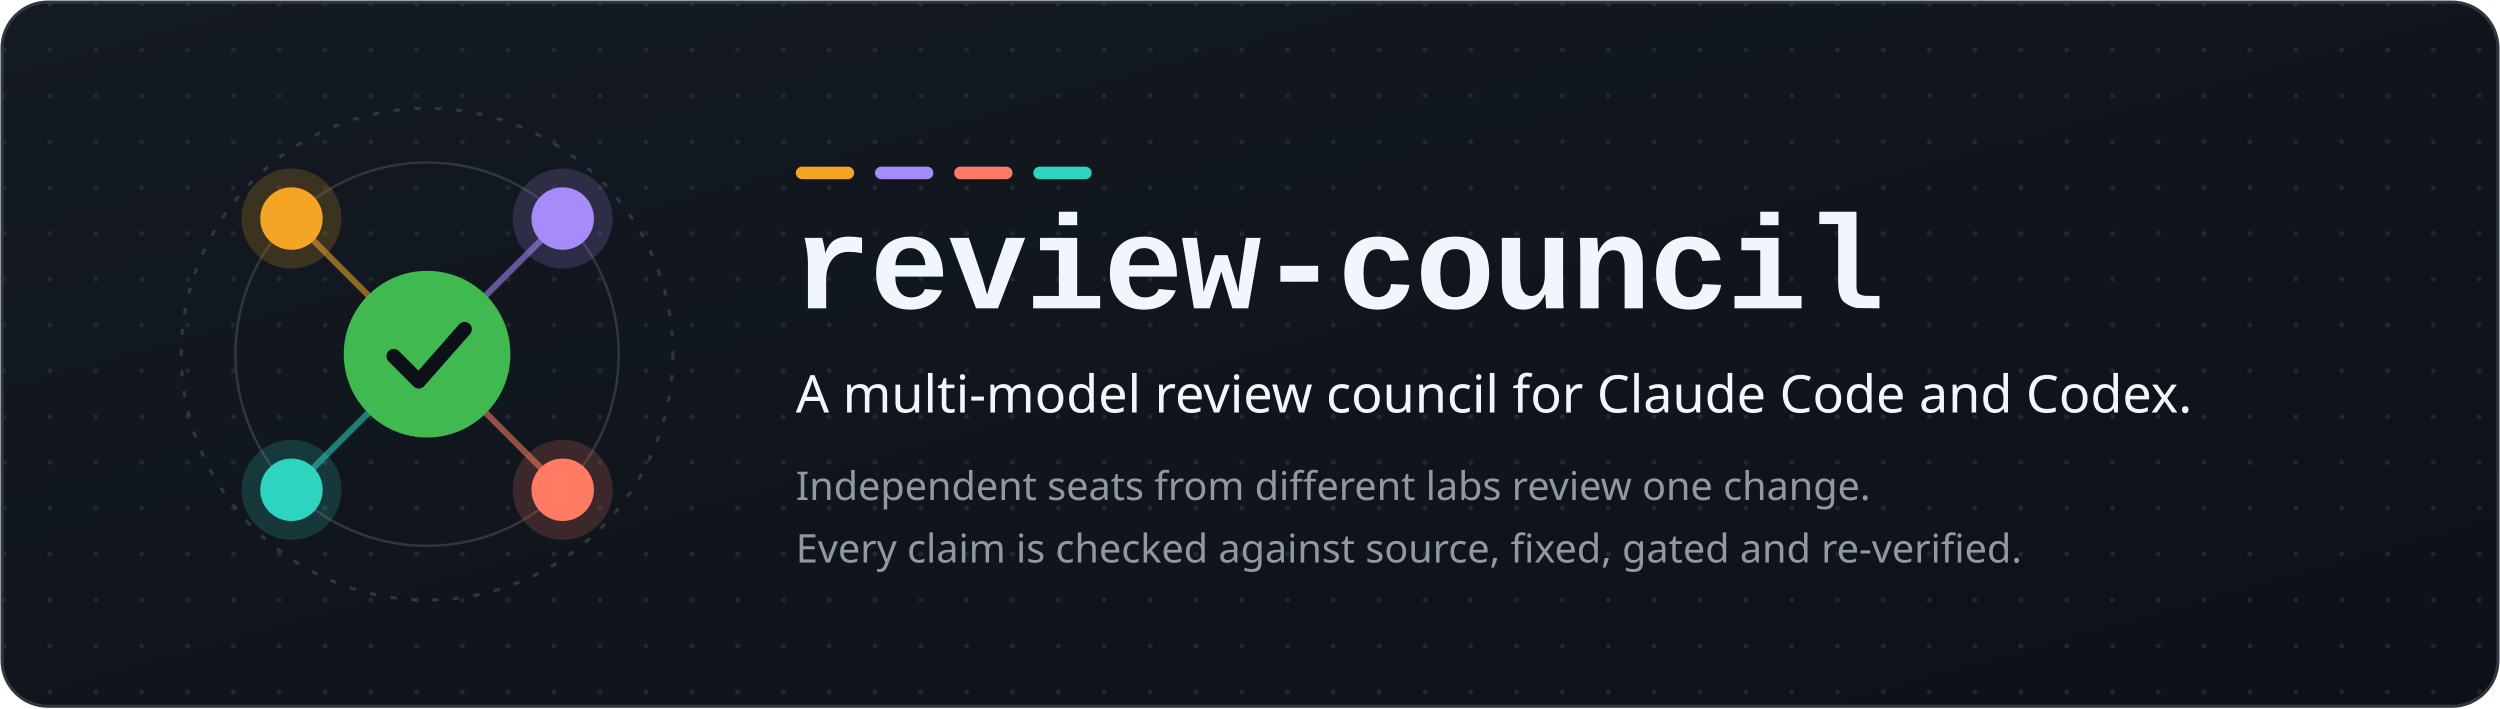
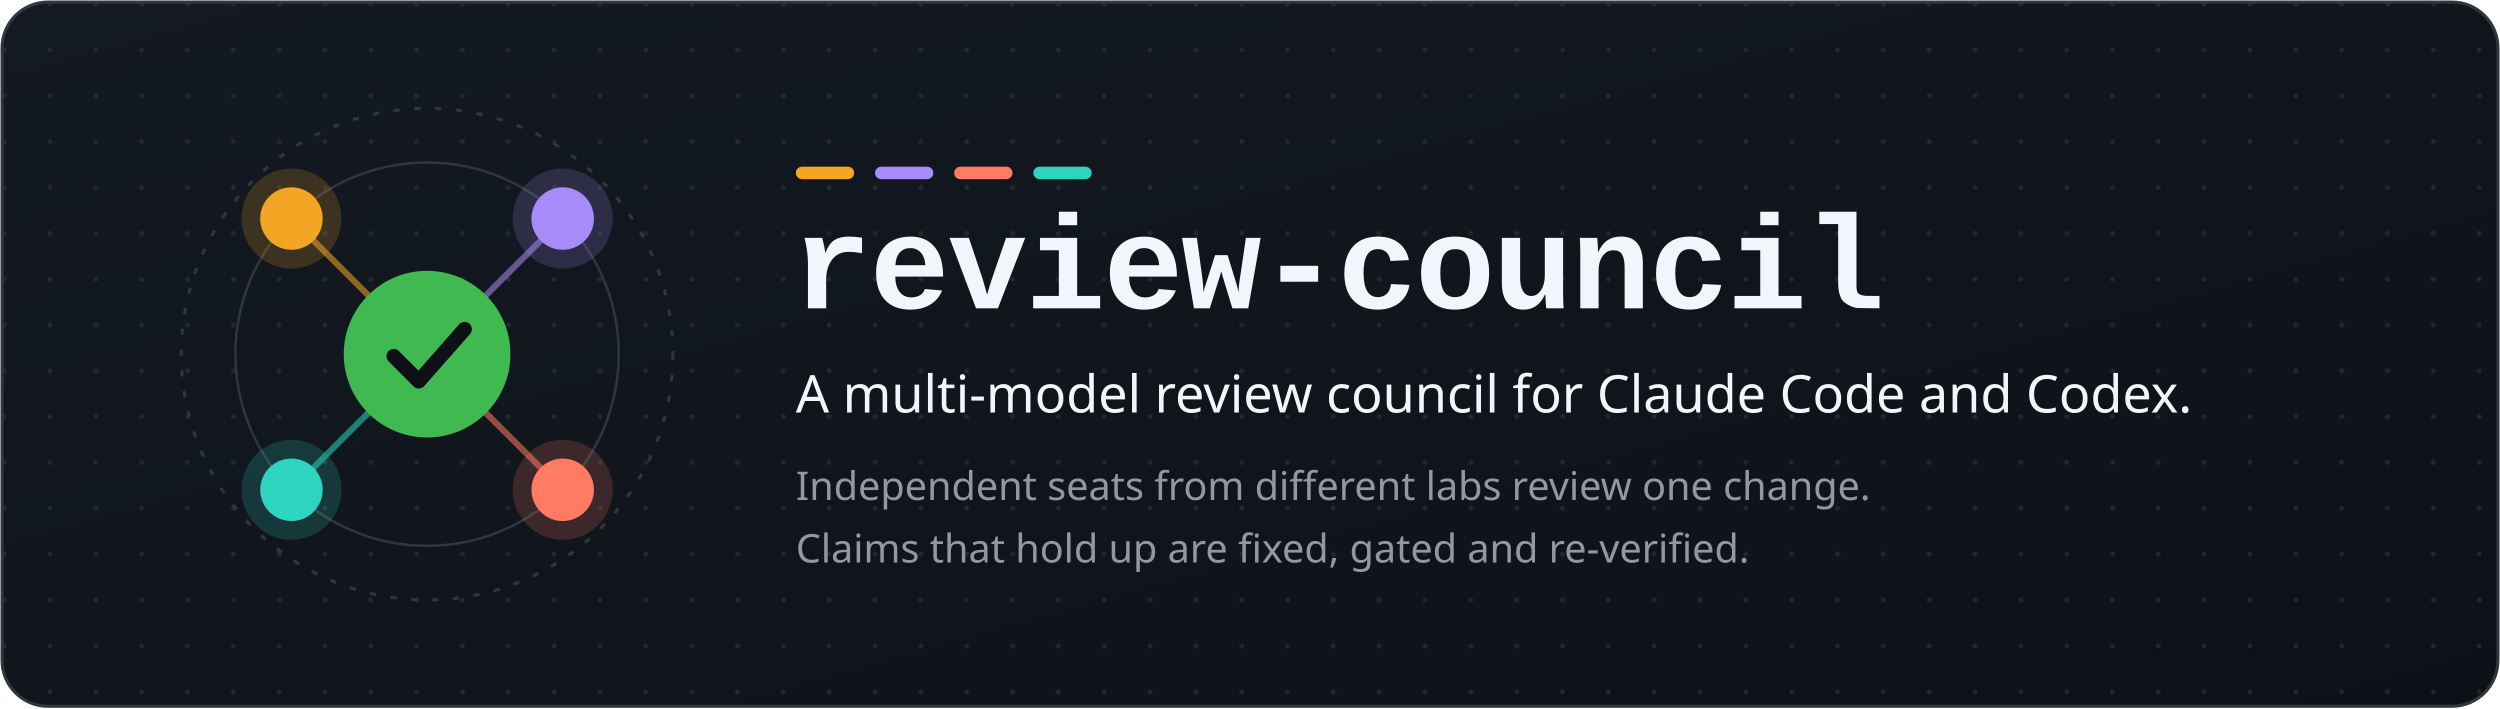
<svg xmlns="http://www.w3.org/2000/svg" viewBox="0 0 1200 340" width="1200" height="340" role="img" aria-label="review-council: a multi-model review council for Claude Code and Codex">
  <defs>
    <linearGradient id="bg" x1="0" y1="0" x2="1" y2="1">
      <stop offset="0" stop-color="#141a22" />
      <stop offset="1" stop-color="#0d1117" />
    </linearGradient>
    <pattern id="dots" width="22" height="22" patternUnits="userSpaceOnUse">
      <circle cx="2" cy="2" r="1.2" fill="#30363d" />
    </pattern>
  </defs>
  <rect x="1" y="1" width="1198" height="338" rx="22" fill="url(#bg)" stroke="#30363d" stroke-width="1.5" />
  <rect x="1" y="1" width="1198" height="338" rx="22" fill="url(#dots)" opacity="0.55" />
  <circle cx="205" cy="170" r="118.0" fill="none" stroke="#30363d" stroke-width="1.5" stroke-dasharray="3.0 7.0" />
  <circle cx="205" cy="170" r="92.0" fill="none" stroke="#30363d" stroke-width="1.2" />
  <line x1="139.9" y1="104.9" x2="205" y2="170" stroke="#f5a524" stroke-width="3.0" stroke-linecap="round" opacity="0.55" />
  <line x1="270.1" y1="104.9" x2="205" y2="170" stroke="#a78bfa" stroke-width="3.0" stroke-linecap="round" opacity="0.55" />
  <line x1="270.1" y1="235.1" x2="205" y2="170" stroke="#ff7b63" stroke-width="3.0" stroke-linecap="round" opacity="0.55" />
  <line x1="139.9" y1="235.1" x2="205" y2="170" stroke="#2dd4bf" stroke-width="3.0" stroke-linecap="round" opacity="0.55" />
  <circle cx="139.9" cy="104.9" r="24.0" fill="#f5a524" opacity="0.18" />
  <circle cx="139.9" cy="104.9" r="15.0" fill="#f5a524" />
  <circle cx="270.1" cy="104.9" r="24.0" fill="#a78bfa" opacity="0.18" />
  <circle cx="270.1" cy="104.9" r="15.0" fill="#a78bfa" />
  <circle cx="270.1" cy="235.1" r="24.0" fill="#ff7b63" opacity="0.18" />
  <circle cx="270.1" cy="235.1" r="15.0" fill="#ff7b63" />
  <circle cx="139.9" cy="235.1" r="24.0" fill="#2dd4bf" opacity="0.18" />
  <circle cx="139.9" cy="235.1" r="15.0" fill="#2dd4bf" />
  <circle cx="205" cy="170" r="40.0" fill="#3fb950" />
  <path d="M 189.0 171.0 L 201.0 183.0 L 223.0 158.0" fill="none" stroke="#0d1117" stroke-width="7.0" stroke-linecap="round" stroke-linejoin="round" />
  <text x="380" y="148" font-family="ui-monospace, SFMono-Regular, 'SF Mono', Menlo, Consolas, 'Liberation Mono', monospace" font-size="64" font-weight="700" fill="#f0f6fc" text-anchor="start" letter-spacing="-1">review-council</text>
  <text x="382" y="198" font-family="-apple-system, BlinkMacSystemFont, 'Segoe UI', 'Noto Sans', Helvetica, Arial, sans-serif" font-size="25" font-weight="500" fill="#f0f6fc" text-anchor="start">A multi-model review council for Claude Code and Codex.</text>
  <text x="382" y="240" font-family="-apple-system, BlinkMacSystemFont, 'Segoe UI', 'Noto Sans', Helvetica, Arial, sans-serif" font-size="19" font-weight="400" fill="#9198a1" text-anchor="start">Independent seats from different labs review one change.</text>
-   <text x="382" y="270" font-family="-apple-system, BlinkMacSystemFont, 'Segoe UI', 'Noto Sans', Helvetica, Arial, sans-serif" font-size="19" font-weight="400" fill="#9198a1" text-anchor="start">Every claim is checked against source, fixed, gated and re-verified.</text>
+   <text x="382" y="270" font-family="-apple-system, BlinkMacSystemFont, 'Segoe UI', 'Noto Sans', Helvetica, Arial, sans-serif" font-size="19" font-weight="400" fill="#9198a1" text-anchor="start">Claims that hold up are fixed, gated and re-verified.</text>
  <rect x="382" y="80" width="28" height="6" rx="3" fill="#f5a524" />
  <rect x="420" y="80" width="28" height="6" rx="3" fill="#a78bfa" />
  <rect x="458" y="80" width="28" height="6" rx="3" fill="#ff7b63" />
  <rect x="496" y="80" width="28" height="6" rx="3" fill="#2dd4bf" />
</svg>
